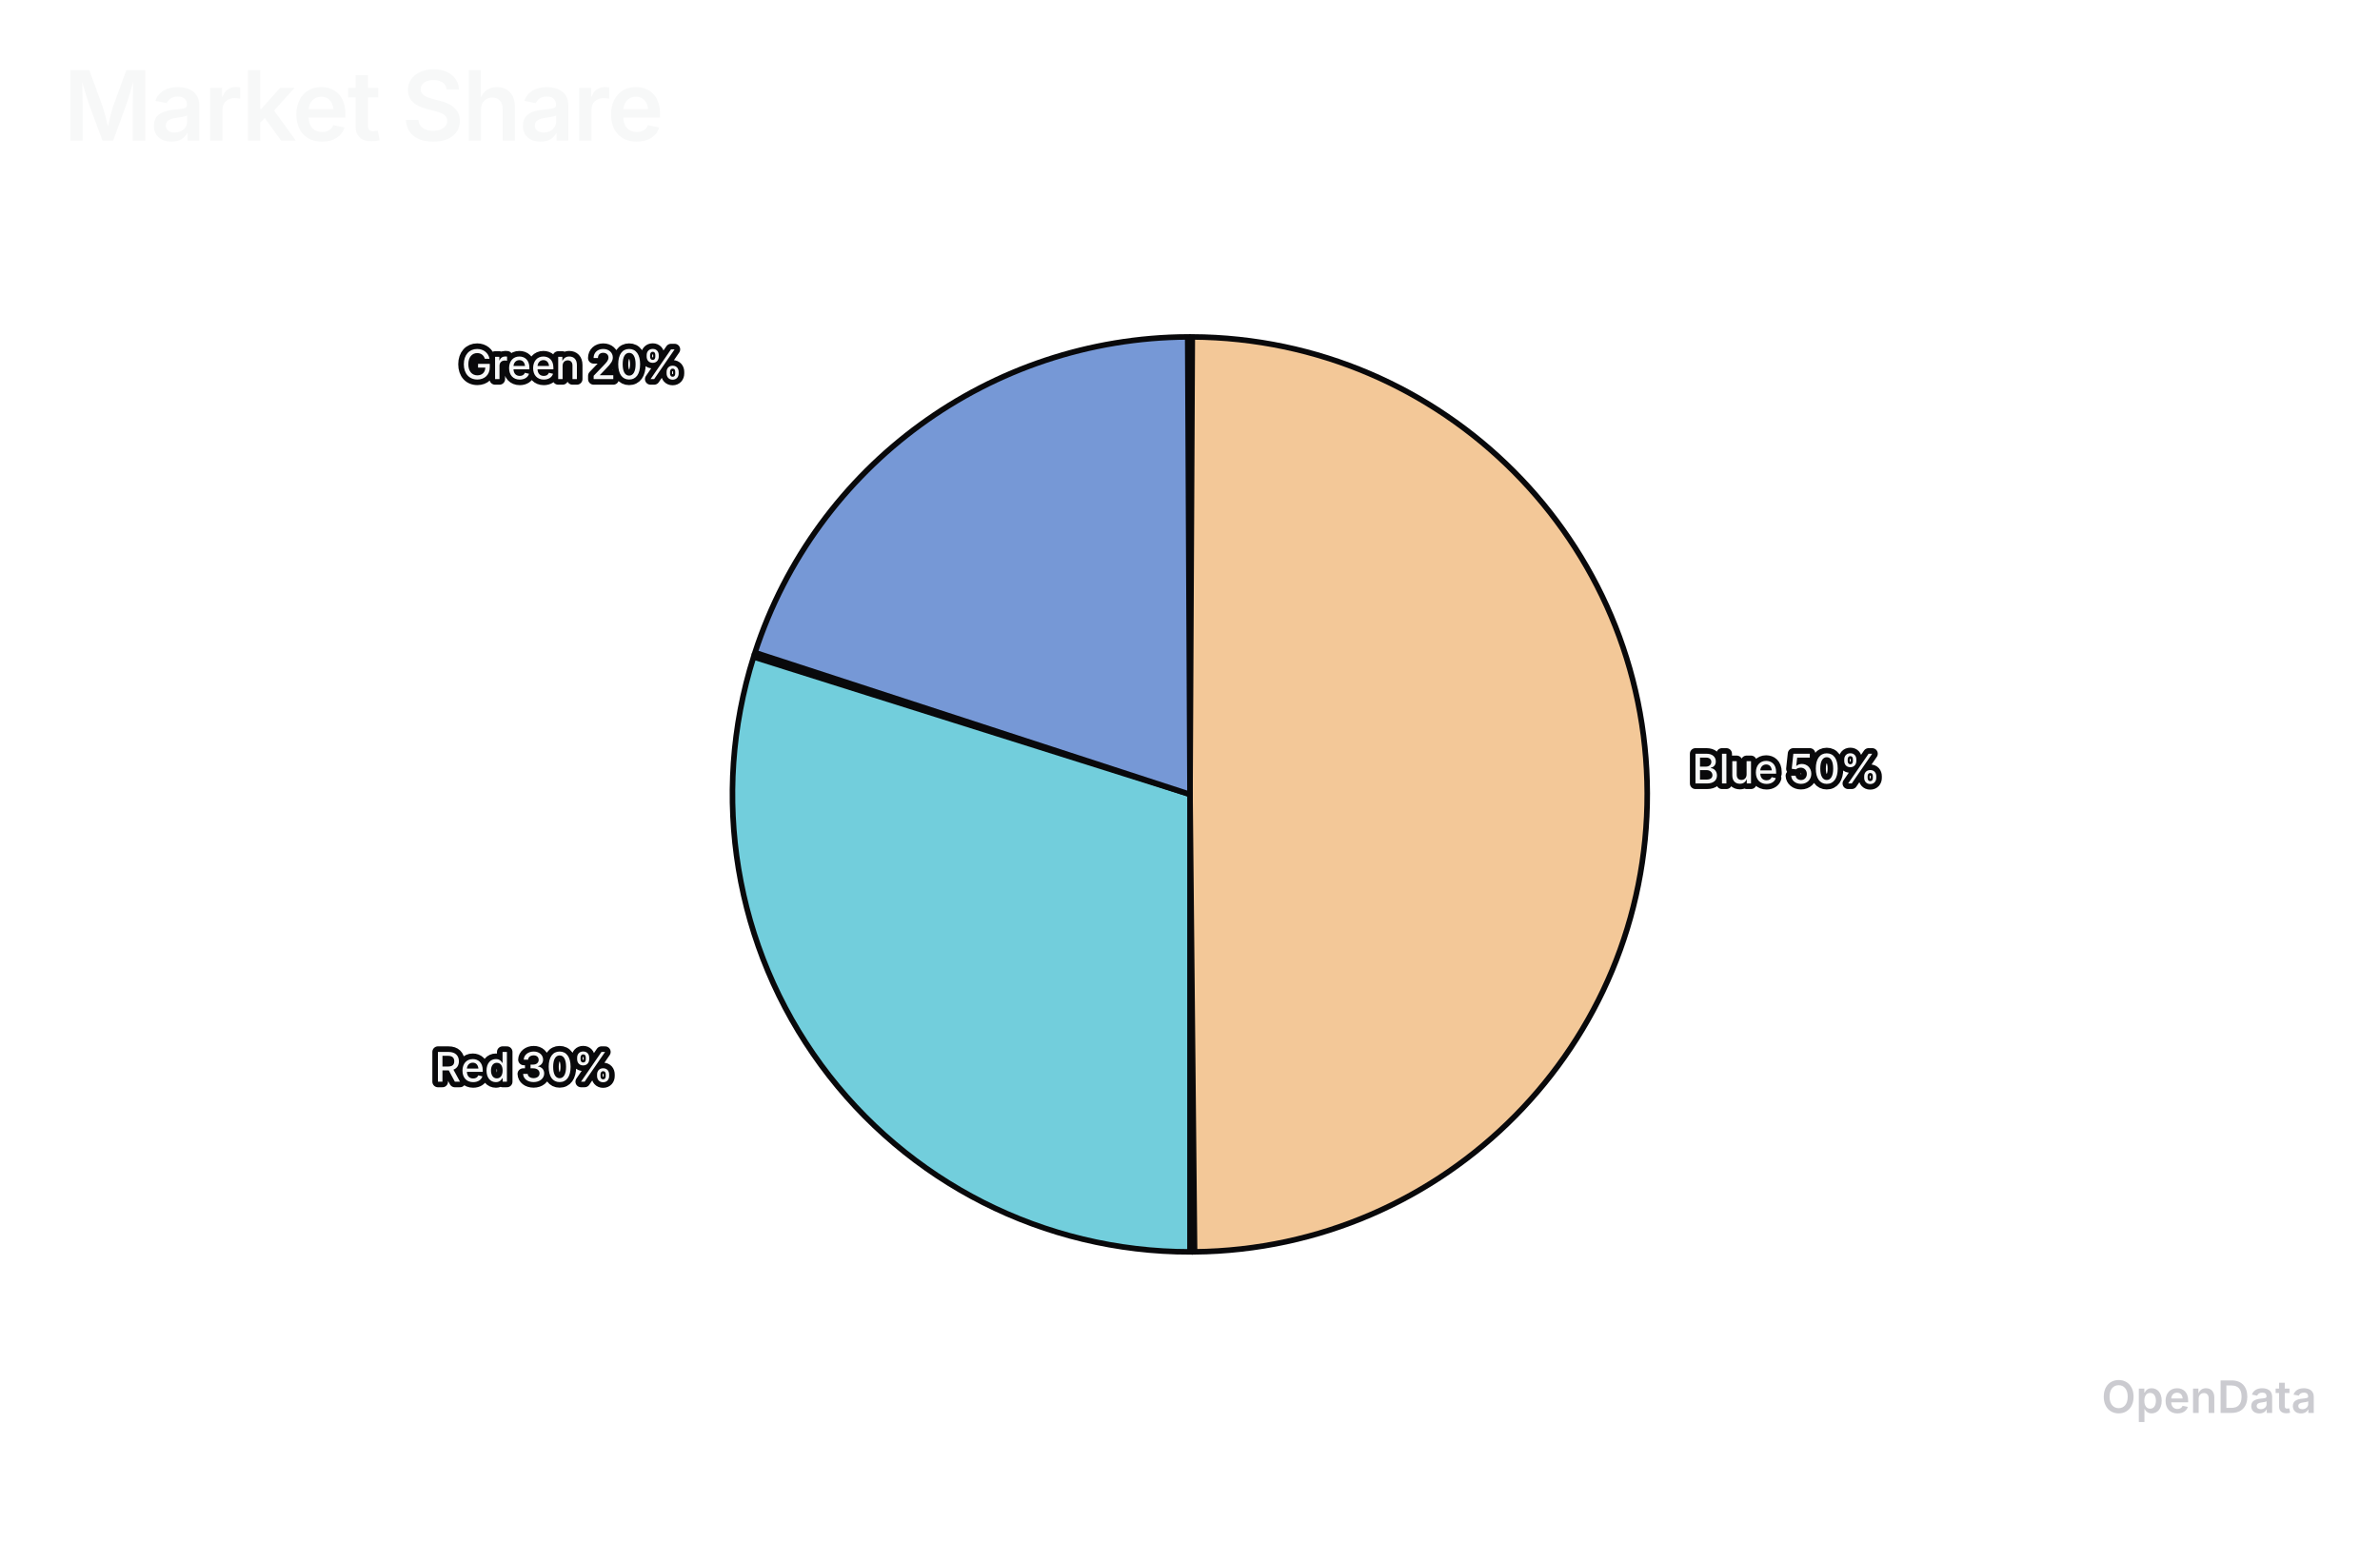
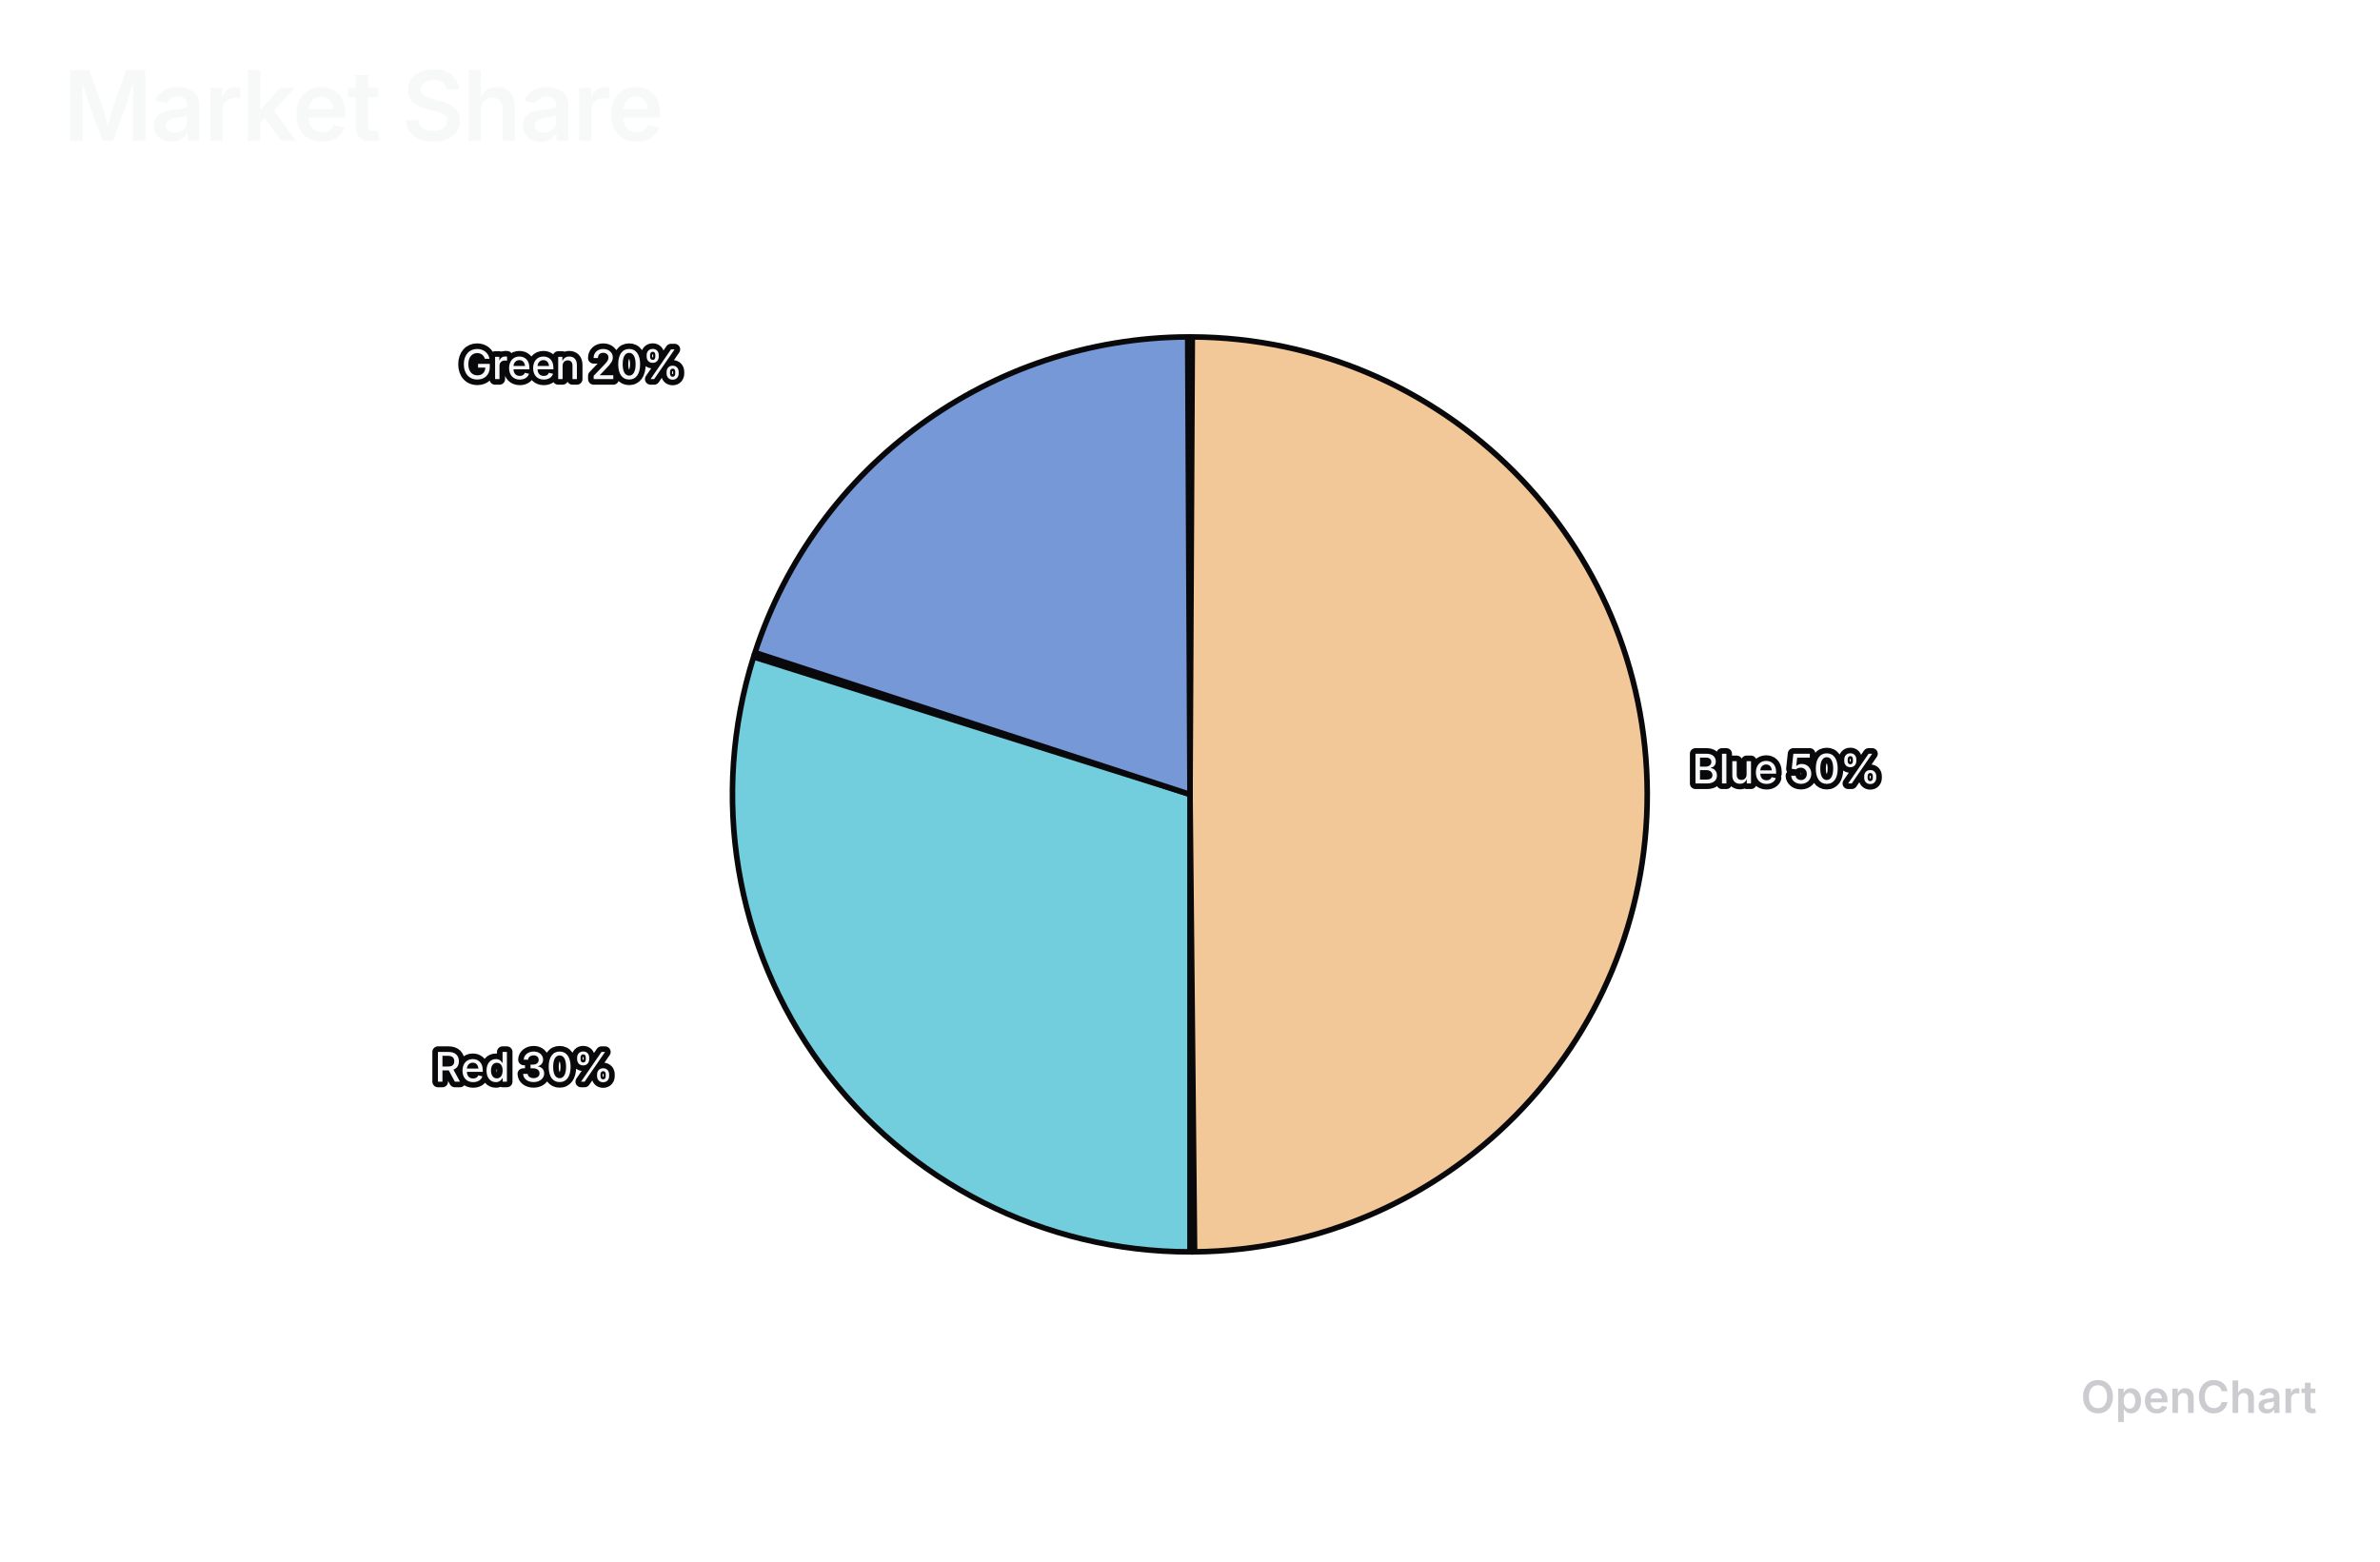
<svg xmlns="http://www.w3.org/2000/svg" xmlns:xlink="http://www.w3.org/1999/xlink" viewBox="0 0 640 420" overflow="visible" text-rendering="optimizeLegibility" style="height: 420px; font-variant-numeric: tabular-nums;" role="img" aria-label="Pie chart showing Market Share with 3 series (Red, Blue, Green) (3 data points)" class="oc-chart" data-theme="dark" id="pie-oc-root" font-family="&quot;Inter Variable&quot;, Inter, -apple-system, BlinkMacSystemFont, &quot;Segoe UI&quot;, Roboto, sans-serif">
  <rect x="0" y="0" width="640" height="420" fill="transparent" />
  <defs>
    <clipPath id="pie-oc-clip-0">
      <rect x="0" y="66.9" width="640" height="293.5" />
    </clipPath>
  </defs>
  <g clip-path="url(#pie-oc-clip-0)">
    <g data-oc-marks-group="true">
      <g class="oc-marks">
        <g data-mark-id="arc-0" class="oc-mark oc-mark-arc" transform="translate(320,213.65)" data-key="Blue" data-series="Blue">
          <path d="M0.615,-123.036A123.038,123.038,0,0,1,1.23,123.031L0,0Z" fill="#f3c898" stroke="#09090b" stroke-width="1.5" data-mark="arc" data-category="Blue" />
          <text class="oc-mark-label" data-label-key="Blue" x="135.037" y="-6.938" style="fill: #f7f8f8; font-size: 11px; font-weight: 500; font-family: &quot;Inter Variable&quot;, Inter, -apple-system, BlinkMacSystemFont, &quot;Segoe UI&quot;, Roboto, sans-serif;" text-anchor="start" dominant-baseline="central" font-variant="tabular-nums" stroke="#09090b" stroke-width="3" stroke-linejoin="round" paint-order="stroke">Blue 50%</text>
        </g>
        <g data-mark-id="arc-1" class="oc-mark oc-mark-arc" transform="translate(320,213.65)" data-key="Red" data-series="Red">
          <path d="M0,123.038A123.038,123.038,0,0,1,-117.353,-36.966L0,0Z" fill="#72cedc" stroke="#09090b" stroke-width="1.5" data-mark="arc" data-category="Red" />
          <text class="oc-mark-label" data-label-key="Red" x="-155.037" y="73.264" style="fill: #f7f8f8; font-size: 11px; font-weight: 500; font-family: &quot;Inter Variable&quot;, Inter, -apple-system, BlinkMacSystemFont, &quot;Segoe UI&quot;, Roboto, sans-serif;" text-anchor="end" dominant-baseline="central" font-variant="tabular-nums" stroke="#09090b" stroke-width="3" stroke-linejoin="round" paint-order="stroke">Red 30%</text>
        </g>
        <g data-mark-id="arc-2" class="oc-mark oc-mark-arc" transform="translate(320,213.65)" data-key="Green" data-series="Green">
          <path d="M-116.978,-38.138A123.038,123.038,0,0,1,-0.615,-123.036L0,0Z" fill="#7698d6" stroke="#09090b" stroke-width="1.5" data-mark="arc" data-category="Green" />
          <text class="oc-mark-label" data-label-key="Green" x="-136.342" y="-115.689" style="fill: #f7f8f8; font-size: 11px; font-weight: 500; font-family: &quot;Inter Variable&quot;, Inter, -apple-system, BlinkMacSystemFont, &quot;Segoe UI&quot;, Roboto, sans-serif;" text-anchor="end" dominant-baseline="central" font-variant="tabular-nums" stroke="#09090b" stroke-width="3" stroke-linejoin="round" paint-order="stroke">Green 20%</text>
        </g>
      </g>
    </g>
  </g>
  <g class="oc-chrome" font-family="&quot;Inter Variable&quot;, Inter, -apple-system, BlinkMacSystemFont, &quot;Segoe UI&quot;, Roboto, sans-serif">
    <text x="17" y="37.8" style="fill: #f7f8f8; font-size: 26px; font-weight: 600; font-family: &quot;Inter Variable&quot;, Inter, -apple-system, BlinkMacSystemFont, &quot;Segoe UI&quot;, Roboto, sans-serif;" text-anchor="start" class="oc-title" data-chrome-key="title" font-size="26" font-weight="600" letter-spacing="-0.022em" fill="#f7f8f8">Market Share</text>
  </g>
-   <a href="https://tryopendata.ai" xlink:href="https://tryopendata.ai" target="_blank" rel="noopener" class="oc-chrome-ref" opacity="0.55">
-     <text x="623" y="380" style="fill: #a1a1aa; font-size: 12px; font-weight: 600; font-family: &quot;Inter Variable&quot;, Inter, -apple-system, BlinkMacSystemFont, &quot;Segoe UI&quot;, Roboto, sans-serif;" text-anchor="end" class="oc-watermark" data-chrome-key="watermark">OpenData</text>
+   <a href="https://openchart.steamfield.io" xlink:href="https://openchart.steamfield.io" target="_blank" rel="noopener" class="oc-chrome-ref" opacity="0.55">
+     <text x="623" y="380" style="fill: #a1a1aa; font-size: 12px; font-weight: 600; font-family: &quot;Inter Variable&quot;, Inter, -apple-system, BlinkMacSystemFont, &quot;Segoe UI&quot;, Roboto, sans-serif;" text-anchor="end" class="oc-watermark" data-chrome-key="watermark">OpenChart</text>
  </a>
</svg>
